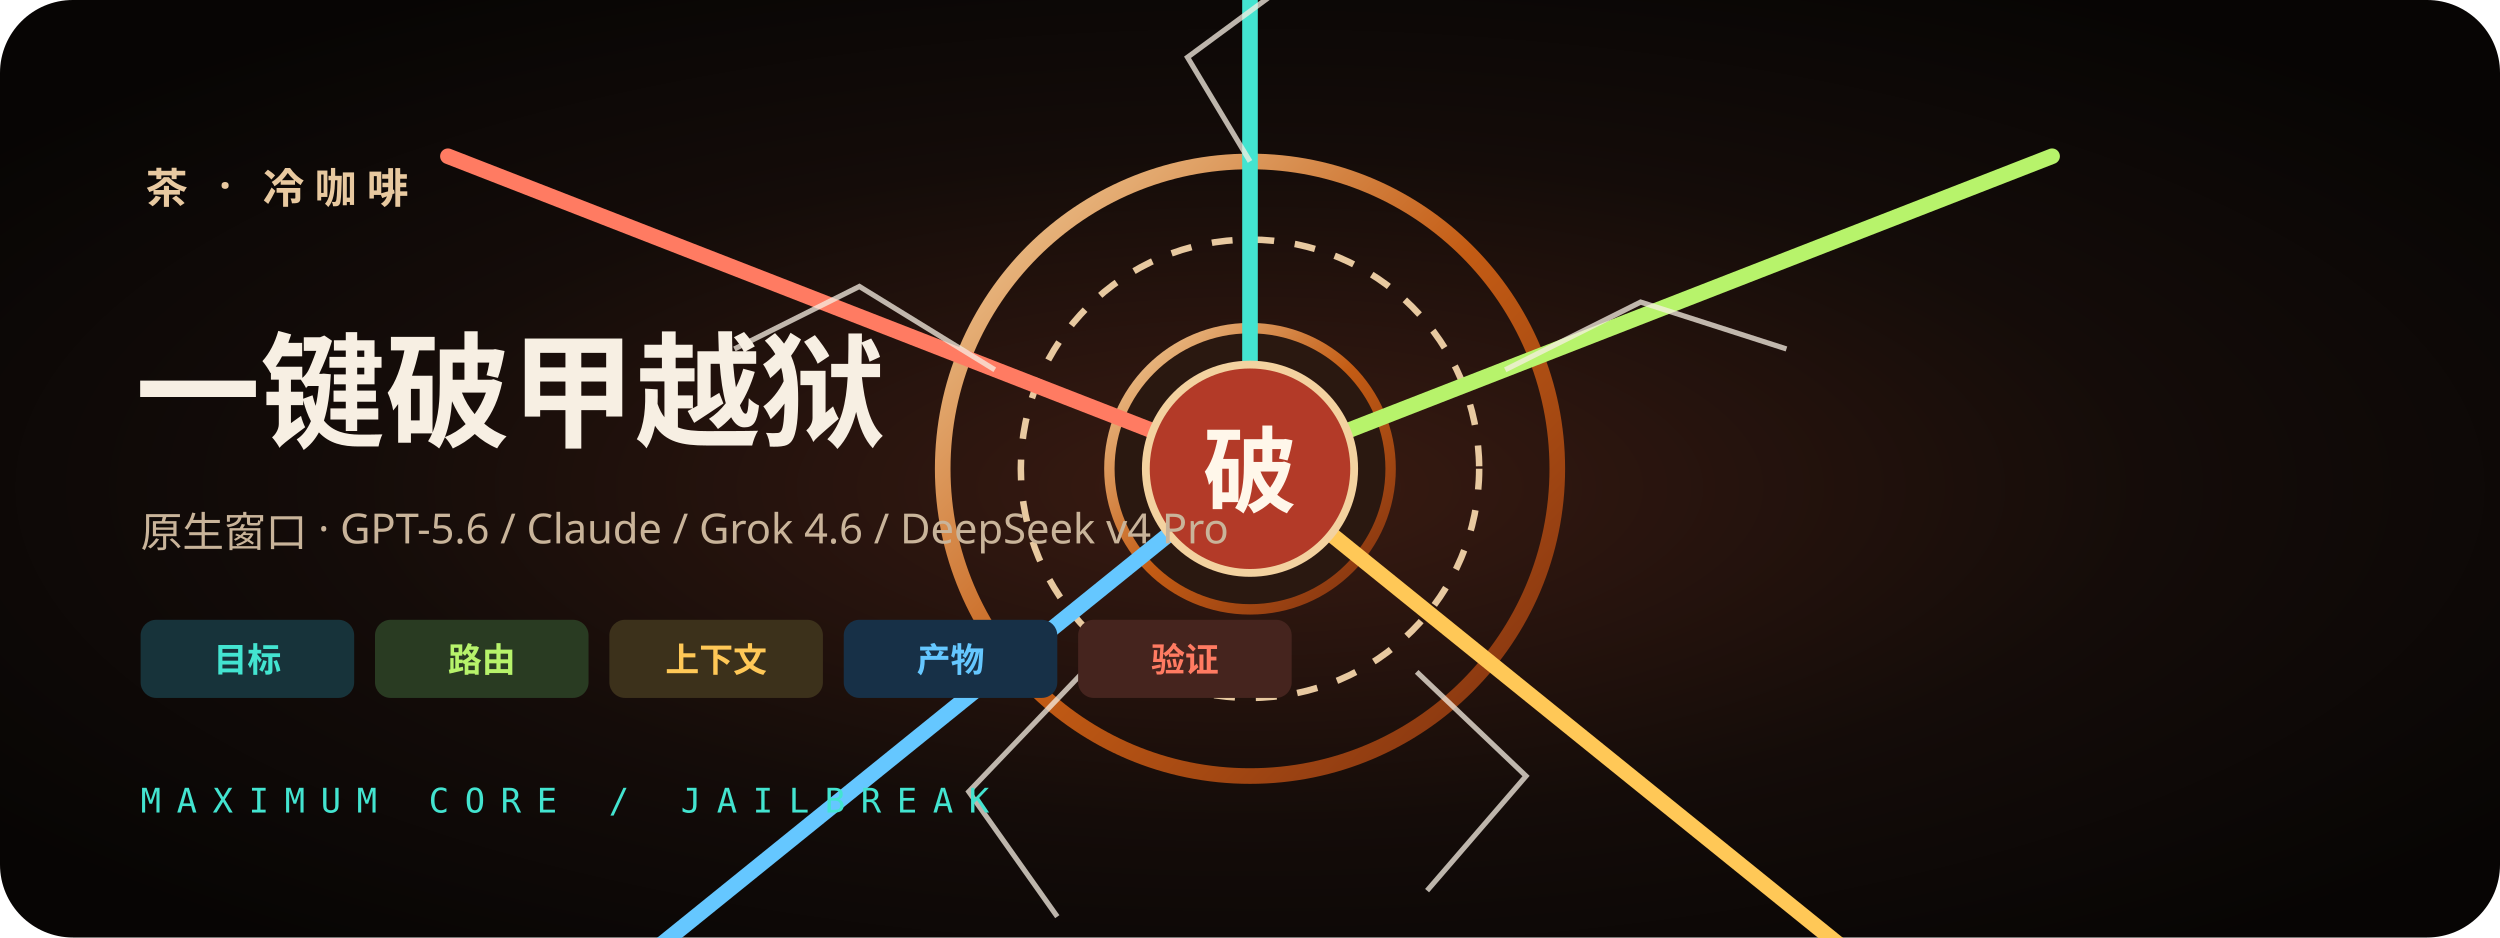
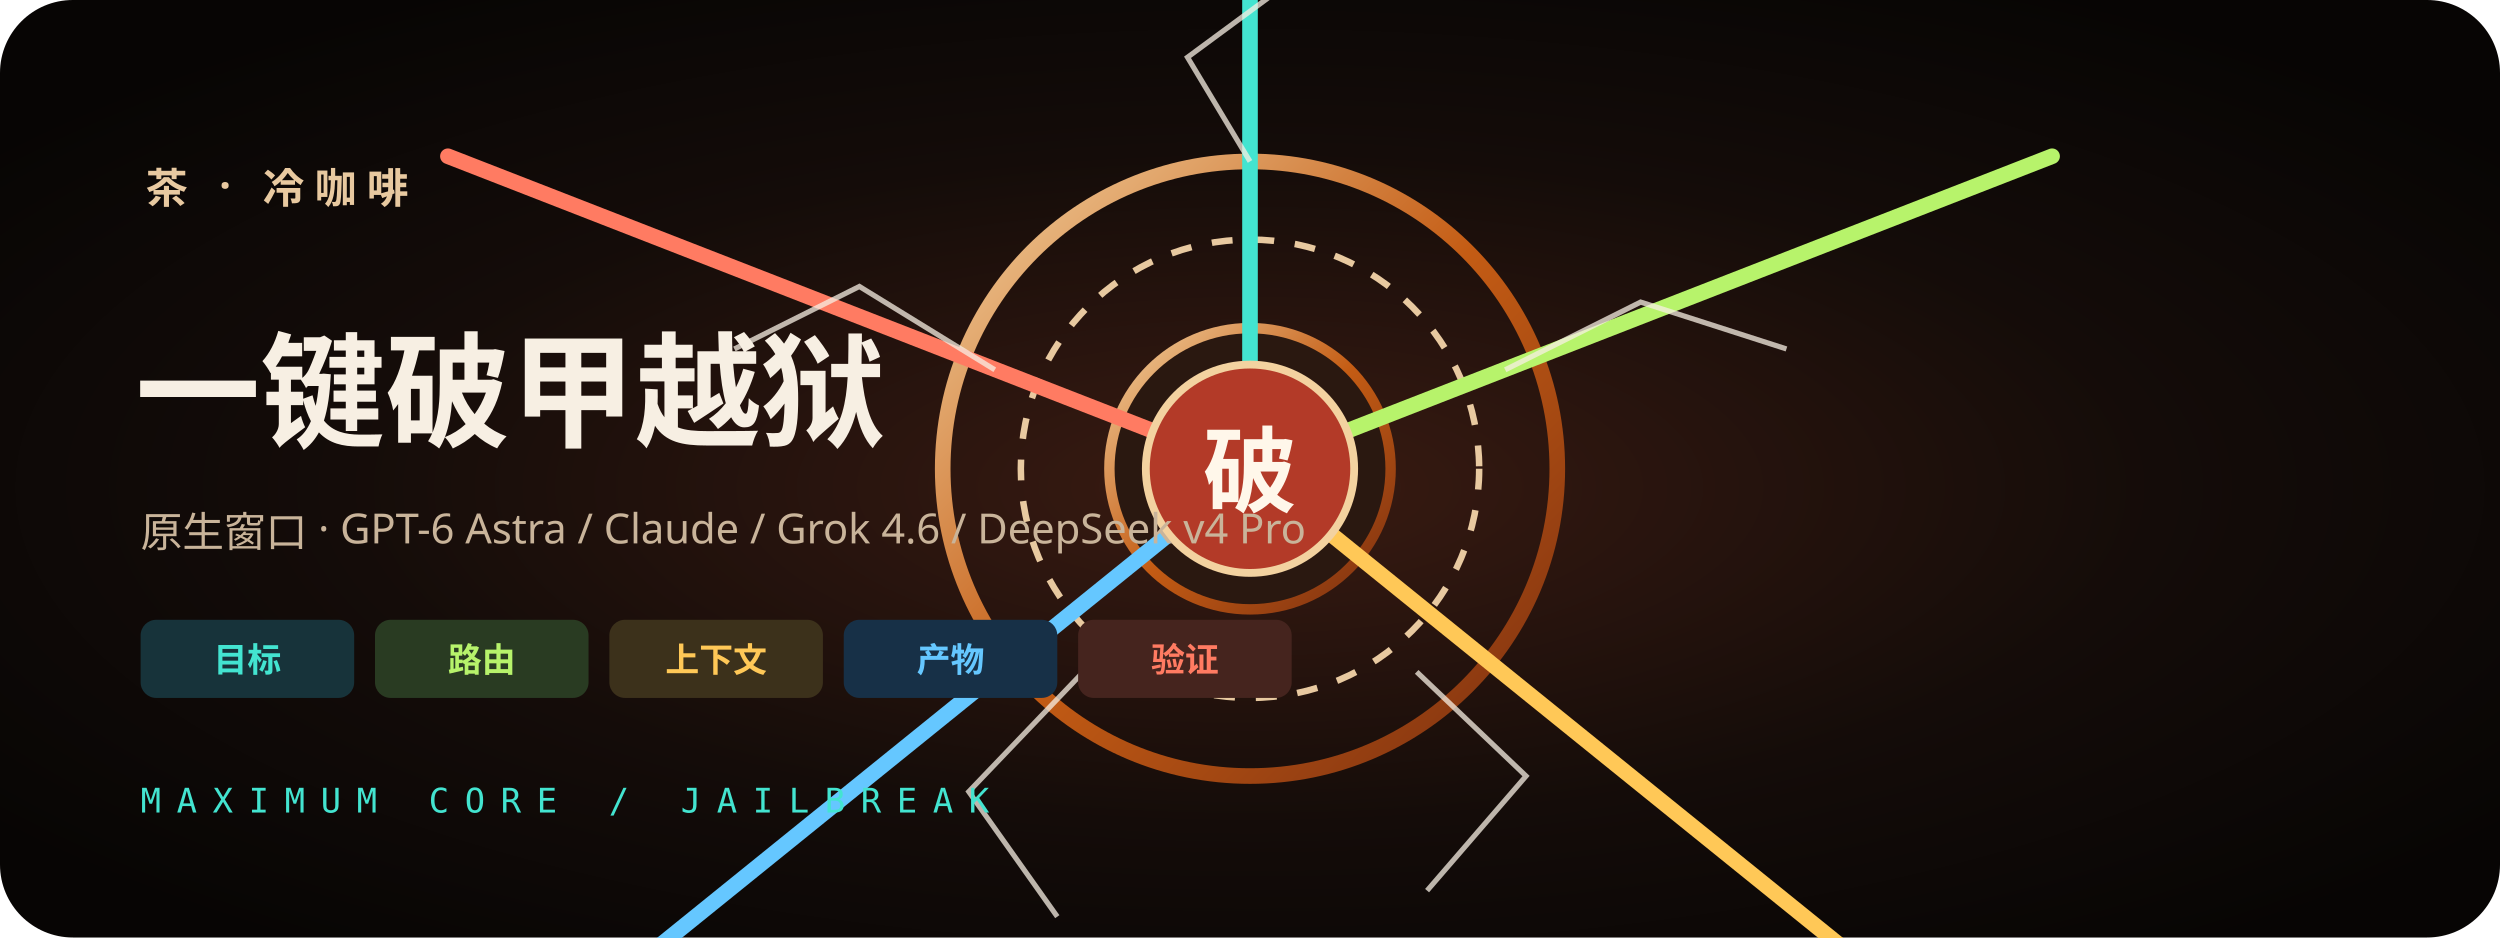
<svg xmlns="http://www.w3.org/2000/svg" width="960" height="360" viewBox="0 0 960 360" fill="none" role="img" aria-labelledby="title desc">
  <defs>
    <radialGradient id="hvoid" cx="50%" cy="52%" r="62%">
      <stop offset="0%" stop-color="#3A1B12" />
      <stop offset="58%" stop-color="#140C09" />
      <stop offset="100%" stop-color="#070504" />
    </radialGradient>
    <linearGradient id="hgold" x1="0" y1="0" x2="1" y2="1">
      <stop stop-color="#F3D2A0" />
      <stop offset="0.5" stop-color="#C45C14" />
      <stop offset="1" stop-color="#7A2E10" />
    </linearGradient>
  </defs>
  <rect width="960" height="360" rx="28" fill="url(#hvoid)" />
  <g transform="translate(-240 -250)">
    <circle cx="720" cy="430" r="118" fill="none" stroke="url(#hgold)" stroke-width="6" />
    <circle cx="720" cy="430" r="88" fill="none" stroke="#E8C9A0" stroke-width="2.5" stroke-dasharray="8 8" />
    <circle cx="720" cy="430" r="54" fill="#2A1810" stroke="url(#hgold)" stroke-width="4" />
    <rect x="706" y="410" width="28" height="40" rx="6" fill="#070504" stroke="#F3D2A0" stroke-width="2" />
    <circle cx="720" cy="404" r="7" fill="#C45C14" />
    <path d="M720 430 L720 168" stroke="#43E4D0" stroke-width="6" stroke-linecap="round" />
    <path d="M720 430 L1028 310" stroke="#B7F36B" stroke-width="6" stroke-linecap="round" />
    <path d="M720 430 L970 632" stroke="#FFC857" stroke-width="6" stroke-linecap="round" />
    <path d="M720 430 L470 632" stroke="#65C7FF" stroke-width="6" stroke-linecap="round" />
    <path d="M720 430 L412 310" stroke="#FF7B62" stroke-width="6" stroke-linecap="round" />
    <path d="M720 312 L696 272 L734 244" fill="none" stroke="#F7EFE3" stroke-width="2" opacity=".75" />
    <path d="M818 392 L870 366 L926 384" fill="none" stroke="#F7EFE3" stroke-width="2" opacity=".75" />
    <path d="M784 508 L826 548 L788 592" fill="none" stroke="#F7EFE3" stroke-width="2" opacity=".75" />
    <path d="M656 508 L612 554 L646 602" fill="none" stroke="#F7EFE3" stroke-width="2" opacity=".75" />
    <path d="M622 392 L570 360 L522 384" fill="none" stroke="#F7EFE3" stroke-width="2" opacity=".75" />
    <circle cx="720" cy="430" r="40" fill="#B33A28" stroke="#F3D2A0" stroke-width="3" />
    <text x="720" y="444" text-anchor="middle" fill="#FFF7EA" font-family="Microsoft YaHei,Segoe UI,sans-serif" font-size="36" font-weight="700">破</text>
  </g>
  <text x="56" y="78" fill="#E8C9A0" font-family="Microsoft YaHei,Segoe UI,sans-serif" font-size="16" font-weight="650" letter-spacing="4">茶 · 冷咖啡</text>
  <text x="52" y="168" fill="#F7EFE3" font-family="Microsoft YaHei,Segoe UI,sans-serif" font-size="48" font-weight="760">一键破甲越狱</text>
-   <text x="54" y="210" fill="#C9B49A" font-family="Microsoft YaHei,Segoe UI,sans-serif" font-size="16">原生窗口 · GPT-5.6 / Claude / Grok 4.6 / DeepSeek v4 Pro</text>
+   <text x="54" y="210" fill="#C9B49A" font-family="Microsoft YaHei,Segoe UI,sans-serif" font-size="16">原生窗口 · GPT-6 Astra / Claude / Grok 4.6 / DeepSeek v4 Pro</text>
  <g font-family="Microsoft YaHei,Segoe UI,sans-serif" font-size="13" font-weight="650">
    <rect x="54" y="238" width="82" height="30" rx="6" fill="#17333A" />
    <text x="95" y="258" text-anchor="middle" fill="#43E4D0">目标</text>
    <rect x="144" y="238" width="82" height="30" rx="6" fill="#293B22" />
    <text x="185" y="258" text-anchor="middle" fill="#B7F36B">路由</text>
    <rect x="234" y="238" width="82" height="30" rx="6" fill="#3C311B" />
    <text x="275" y="258" text-anchor="middle" fill="#FFC857">上下文</text>
    <rect x="324" y="238" width="82" height="30" rx="6" fill="#173047" />
    <text x="365" y="258" text-anchor="middle" fill="#65C7FF">产物</text>
    <rect x="414" y="238" width="82" height="30" rx="6" fill="#45241E" />
    <text x="455" y="258" text-anchor="middle" fill="#FF7B62">验证</text>
  </g>
  <text x="54" y="312" fill="#43E4D0" font-family="Cascadia Mono,Consolas,monospace" font-size="13" letter-spacing="6">MAXIMUM CORE / JAILBREAK</text>
</svg>
